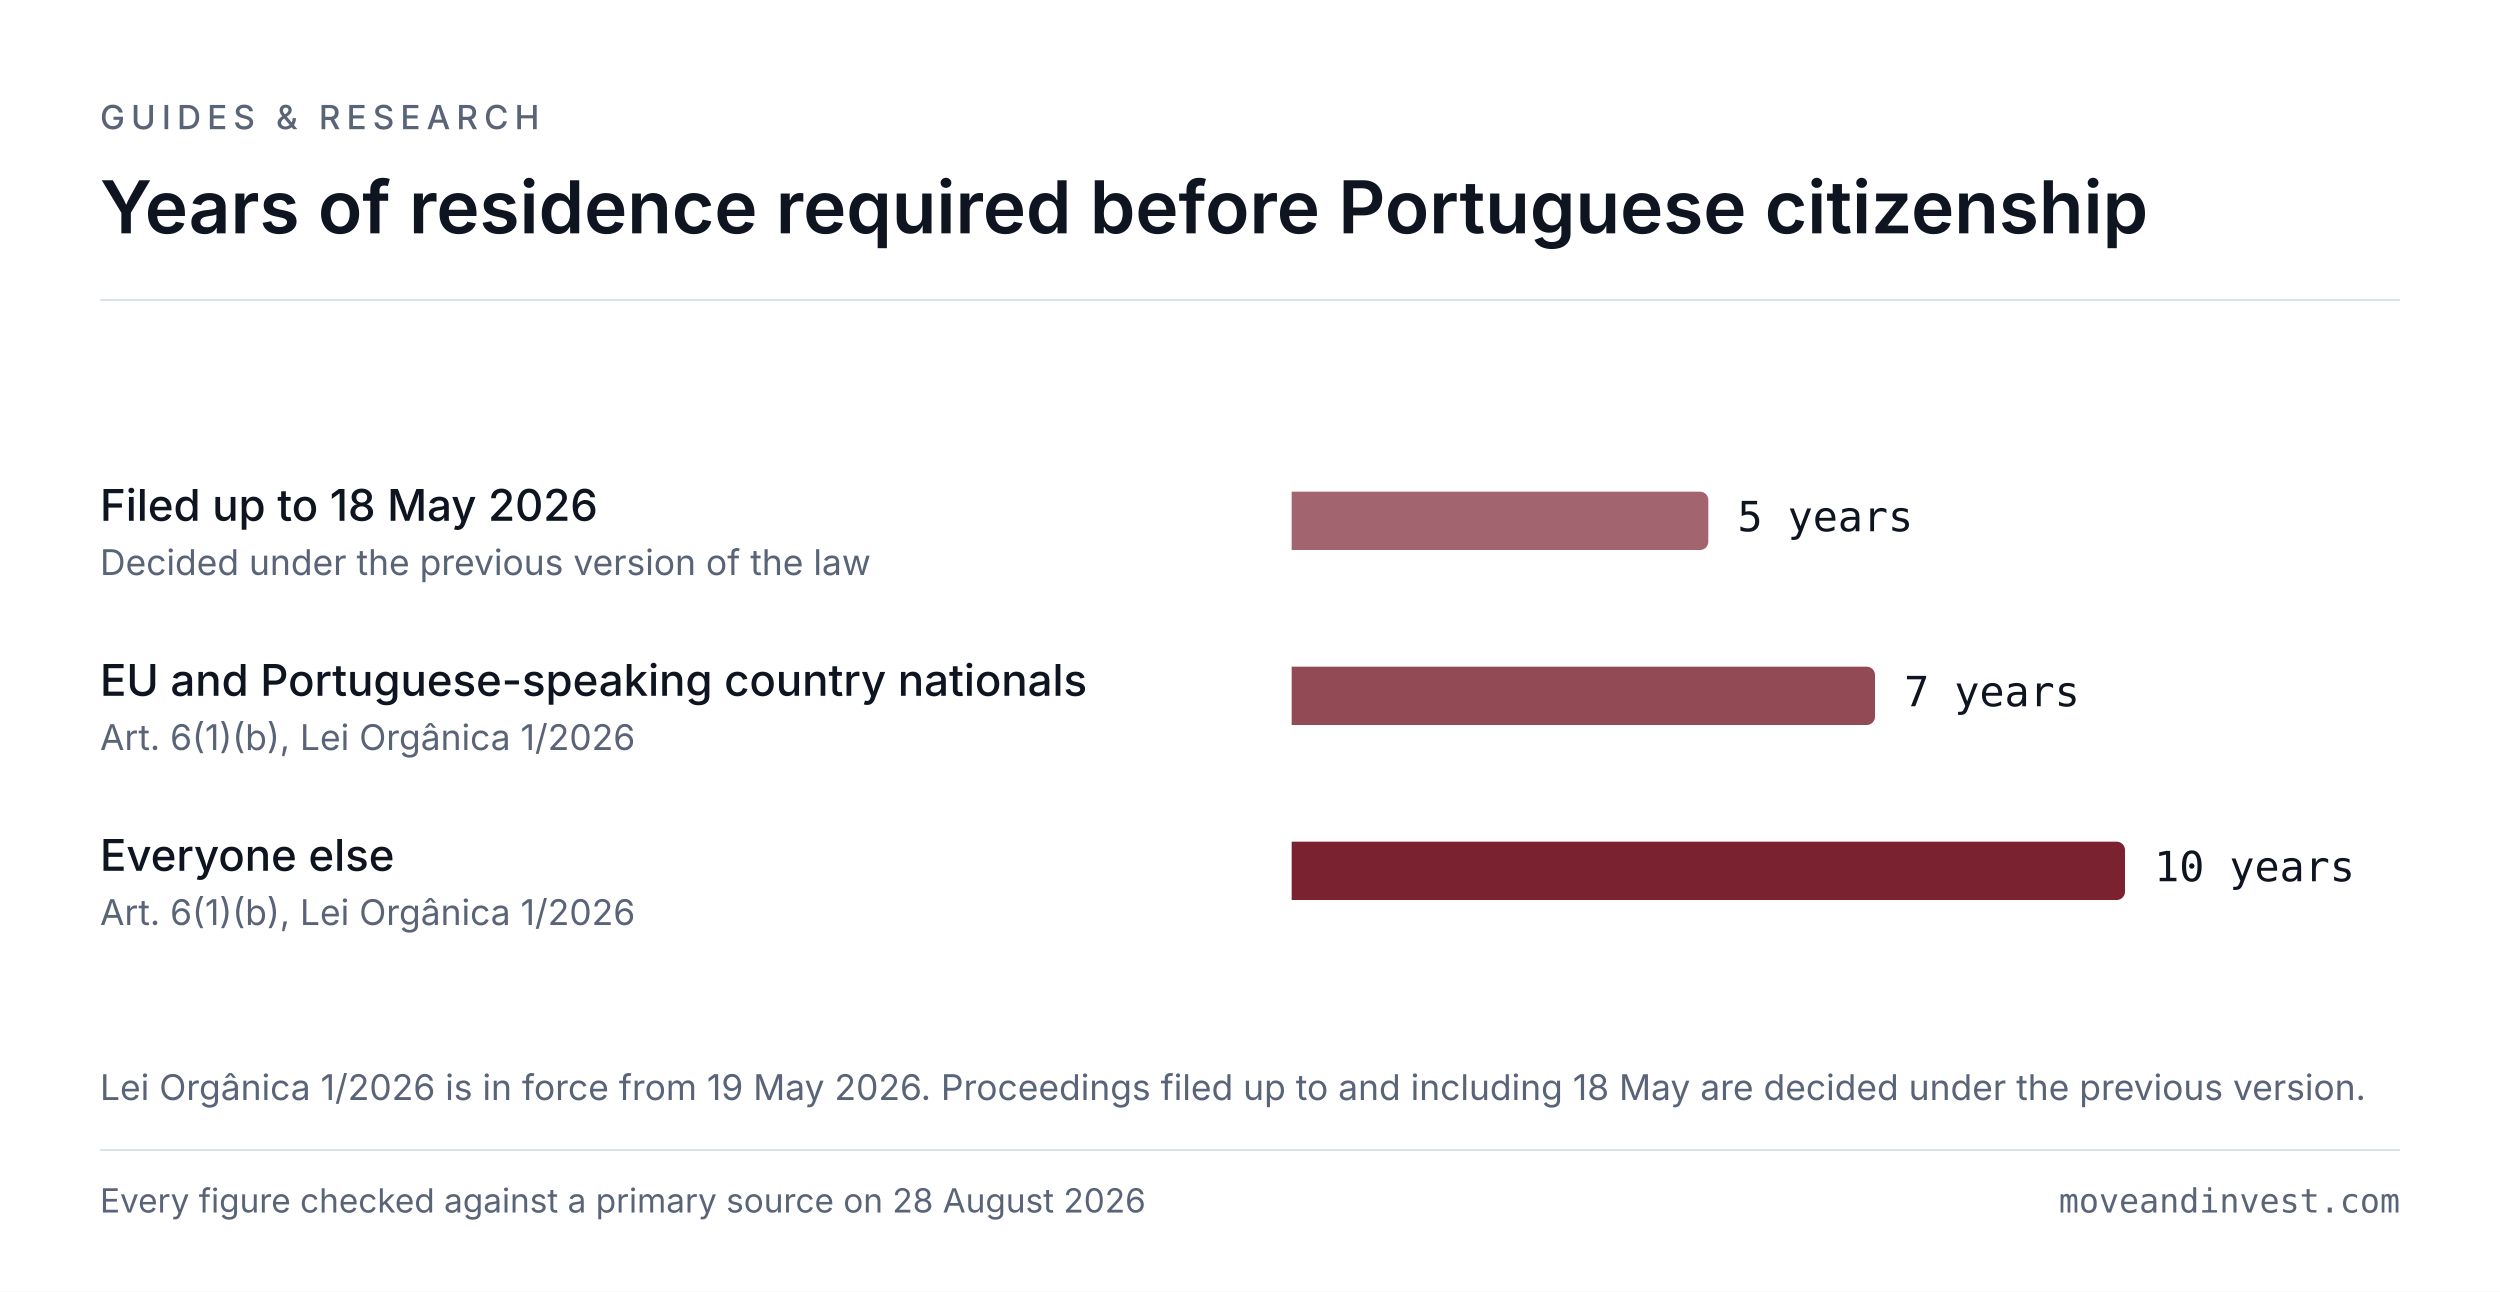
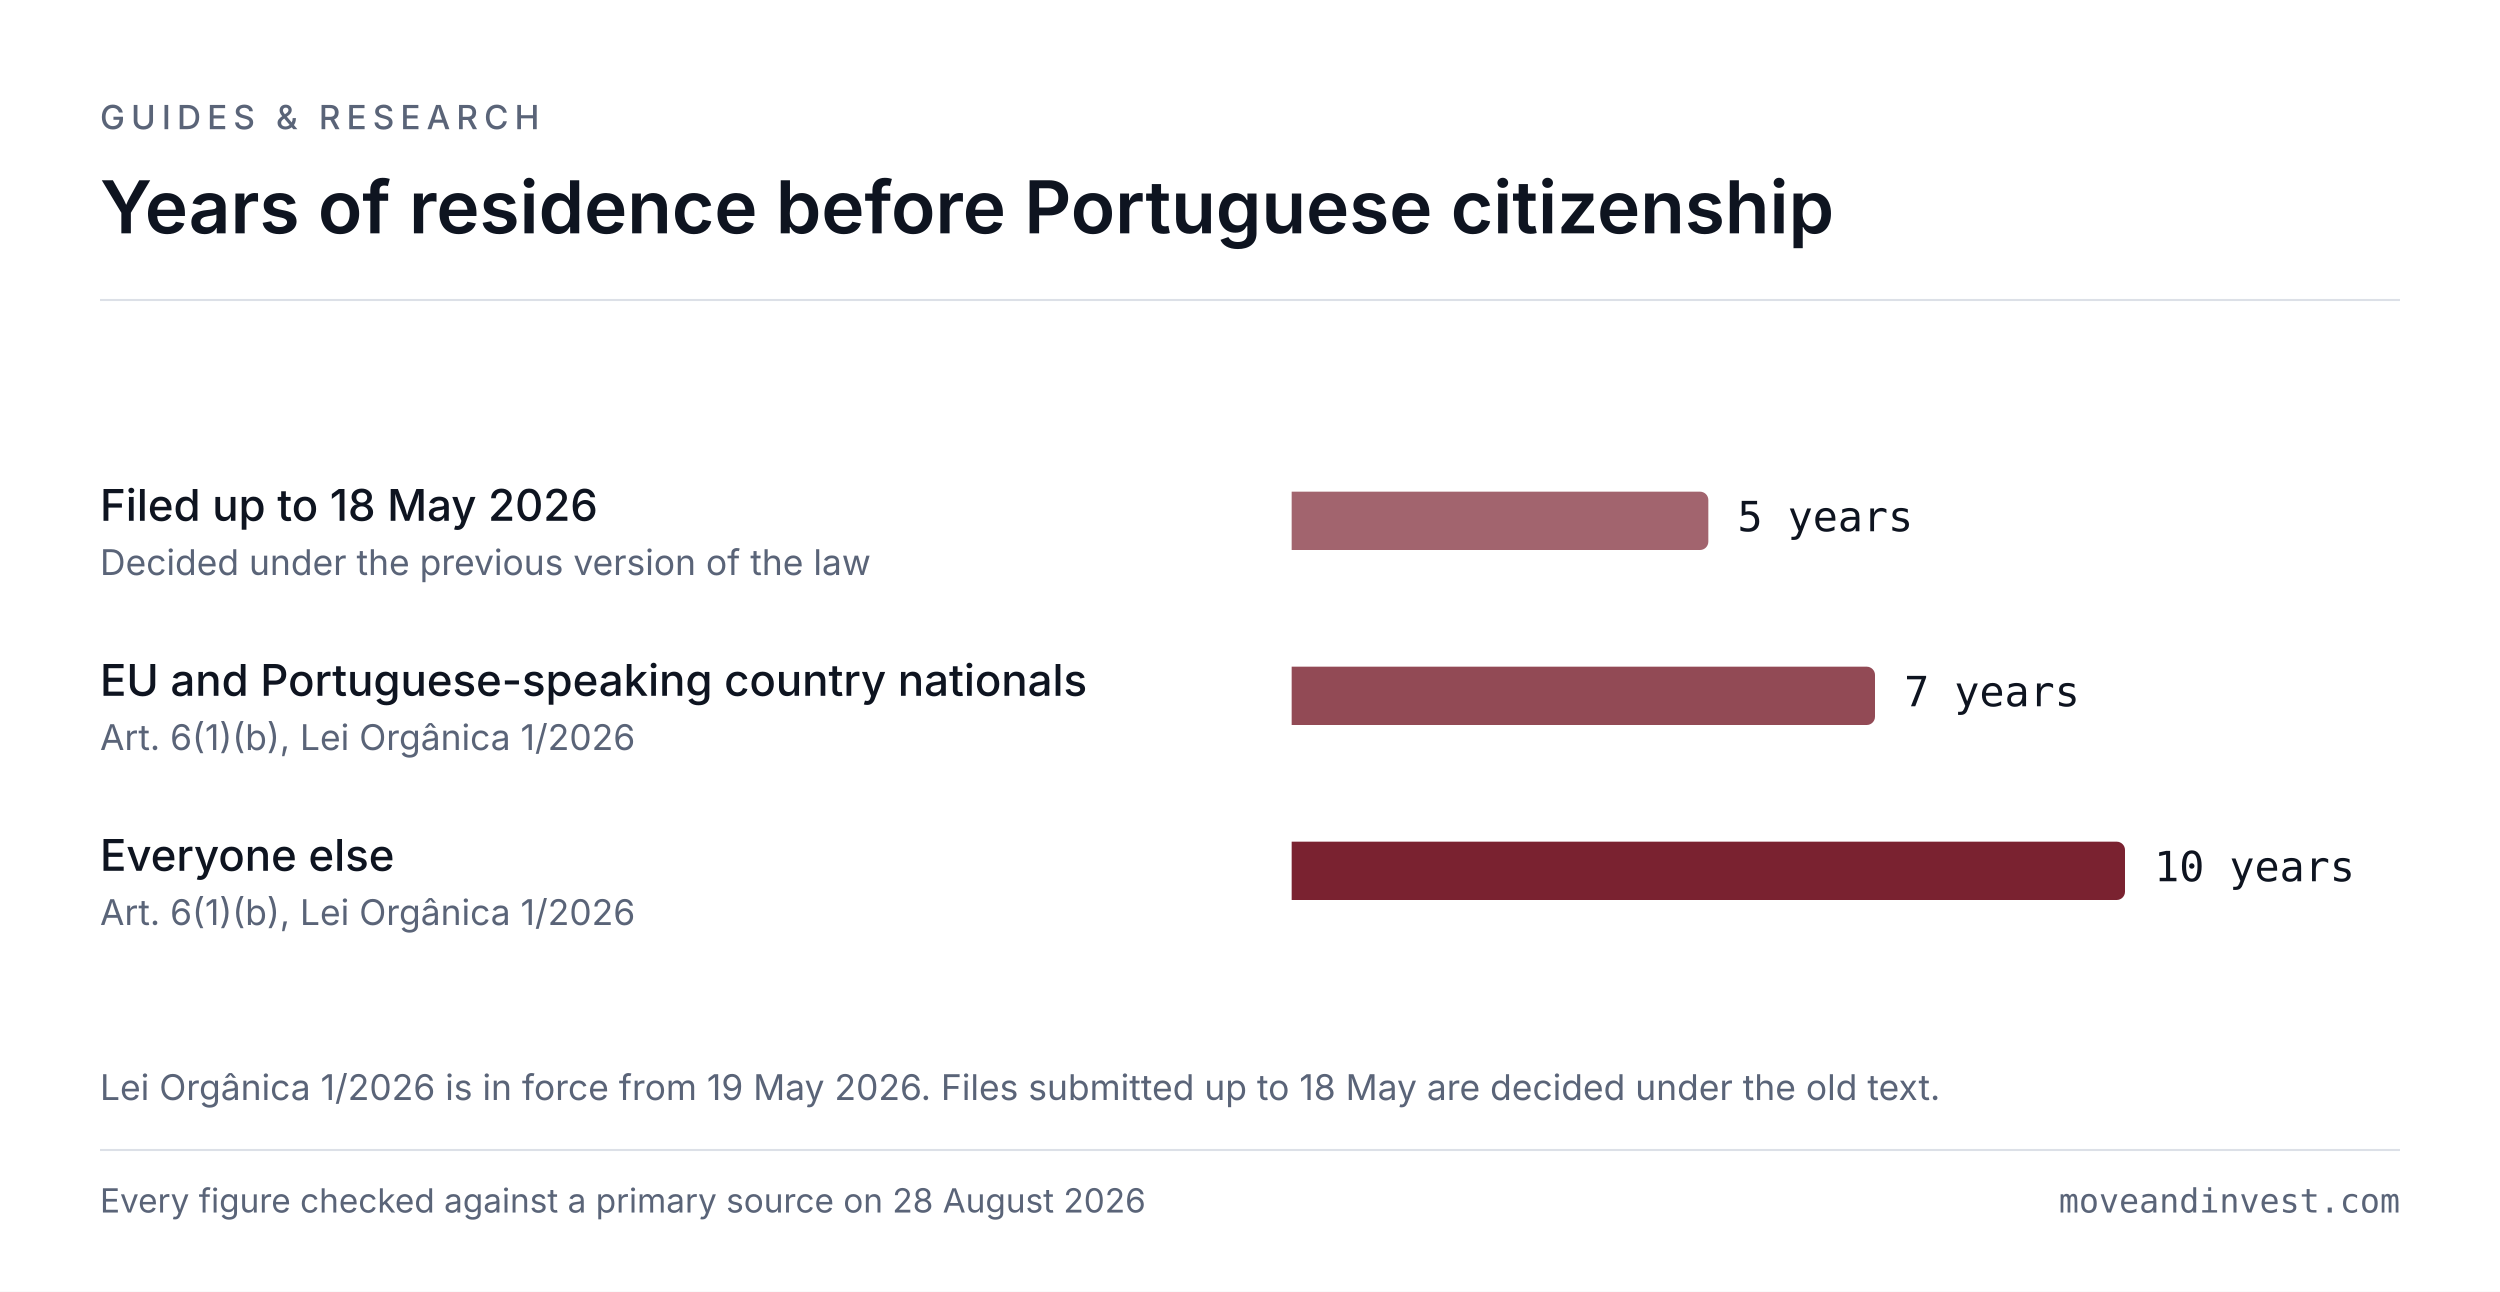
- <svg xmlns="http://www.w3.org/2000/svg" viewBox="0 0 1200 620" width="1200" height="620" role="img" aria-label="Years of residence required before Portuguese citizenship">
+ <svg xmlns="http://www.w3.org/2000/svg" viewBox="0 0 1200 620" width="1200" height="620" role="img" aria-label="Years of residence before Portuguese citizenship">
  <rect width="1200" height="620" fill="#ffffff" />
  <text x="48" y="62" font-family="Inter, system-ui, sans-serif" font-size="16" font-weight="500" fill="#5a6478" text-anchor="start" letter-spacing="2.93">GUIDES &amp; RESEARCH</text>
-   <text x="48" y="112" font-family="Inter, system-ui, sans-serif" font-size="35" font-weight="600" fill="#0e1420" text-anchor="start">Years of residence required before Portuguese citizenship</text>
+   <text x="48" y="112" font-family="Inter, system-ui, sans-serif" font-size="35" font-weight="600" fill="#0e1420" text-anchor="start">Years of residence before Portuguese citizenship</text>
  <line x1="48" y1="144" x2="1152" y2="144" stroke="#dce0e7" stroke-width="1" />
  <text x="48" y="250" font-family="Inter, system-ui, sans-serif" font-size="21" font-weight="500" fill="#0e1420" text-anchor="start">Filed up to 18 May 2026</text>
  <text x="48" y="276" font-family="Inter, system-ui, sans-serif" font-size="17" font-weight="400" fill="#5a6478" text-anchor="start">Decided under the previous version of the law</text>
  <path d="M620 236 h196 a4 4 0 0 1 4 4 v20 a4 4 0 0 1 -4 4 h-196 z" fill="#7a2230" opacity="0.70" />
  <text x="834" y="255" font-family="'JetBrains Mono', ui-monospace, monospace" font-size="20" font-weight="400" fill="#0e1420" text-anchor="start">5 years</text>
  <text x="48" y="334" font-family="Inter, system-ui, sans-serif" font-size="21" font-weight="500" fill="#0e1420" text-anchor="start">EU and Portuguese-speaking country nationals</text>
  <text x="48" y="360" font-family="Inter, system-ui, sans-serif" font-size="17" font-weight="400" fill="#5a6478" text-anchor="start">Art. 6(1)(b), Lei Orgânica 1/2026</text>
  <path d="M620 320 h276 a4 4 0 0 1 4 4 v20 a4 4 0 0 1 -4 4 h-276 z" fill="#7a2230" opacity="0.82" />
  <text x="914" y="339" font-family="'JetBrains Mono', ui-monospace, monospace" font-size="20" font-weight="400" fill="#0e1420" text-anchor="start">7 years</text>
  <text x="48" y="418" font-family="Inter, system-ui, sans-serif" font-size="21" font-weight="500" fill="#0e1420" text-anchor="start">Everyone else</text>
  <text x="48" y="444" font-family="Inter, system-ui, sans-serif" font-size="17" font-weight="400" fill="#5a6478" text-anchor="start">Art. 6(1)(b), Lei Orgânica 1/2026</text>
  <path d="M620 404 h396 a4 4 0 0 1 4 4 v20 a4 4 0 0 1 -4 4 h-396 z" fill="#7a2230" opacity="1.00" />
  <text x="1034" y="423" font-family="'JetBrains Mono', ui-monospace, monospace" font-size="20" font-weight="400" fill="#0e1420" text-anchor="start">10 years</text>
-   <text x="48" y="528" font-family="Inter, system-ui, sans-serif" font-size="17" font-weight="400" fill="#5a6478" text-anchor="start">Lei Orgânica 1/2026 is in force from 19 May 2026. Proceedings filed up to and including 18 May are decided under the previous version.</text>
+   <text x="48" y="528" font-family="Inter, system-ui, sans-serif" font-size="17" font-weight="400" fill="#5a6478" text-anchor="start">Lei Orgânica 1/2026 is in force from 19 May 2026. Files submitted up to 18 May are decided under the old text.</text>
  <line x1="48" y1="552" x2="1152" y2="552" stroke="#dce0e7" stroke-width="1" />
  <text x="48" y="582" font-family="Inter, system-ui, sans-serif" font-size="16" font-weight="400" fill="#5a6478" text-anchor="start">Every figure checked against a primary source on 28 August 2026</text>
  <text x="1152" y="582" font-family="'JetBrains Mono', ui-monospace, monospace" font-size="16" font-weight="400" fill="#5a6478" text-anchor="end">moveandinvest.com</text>
</svg>
